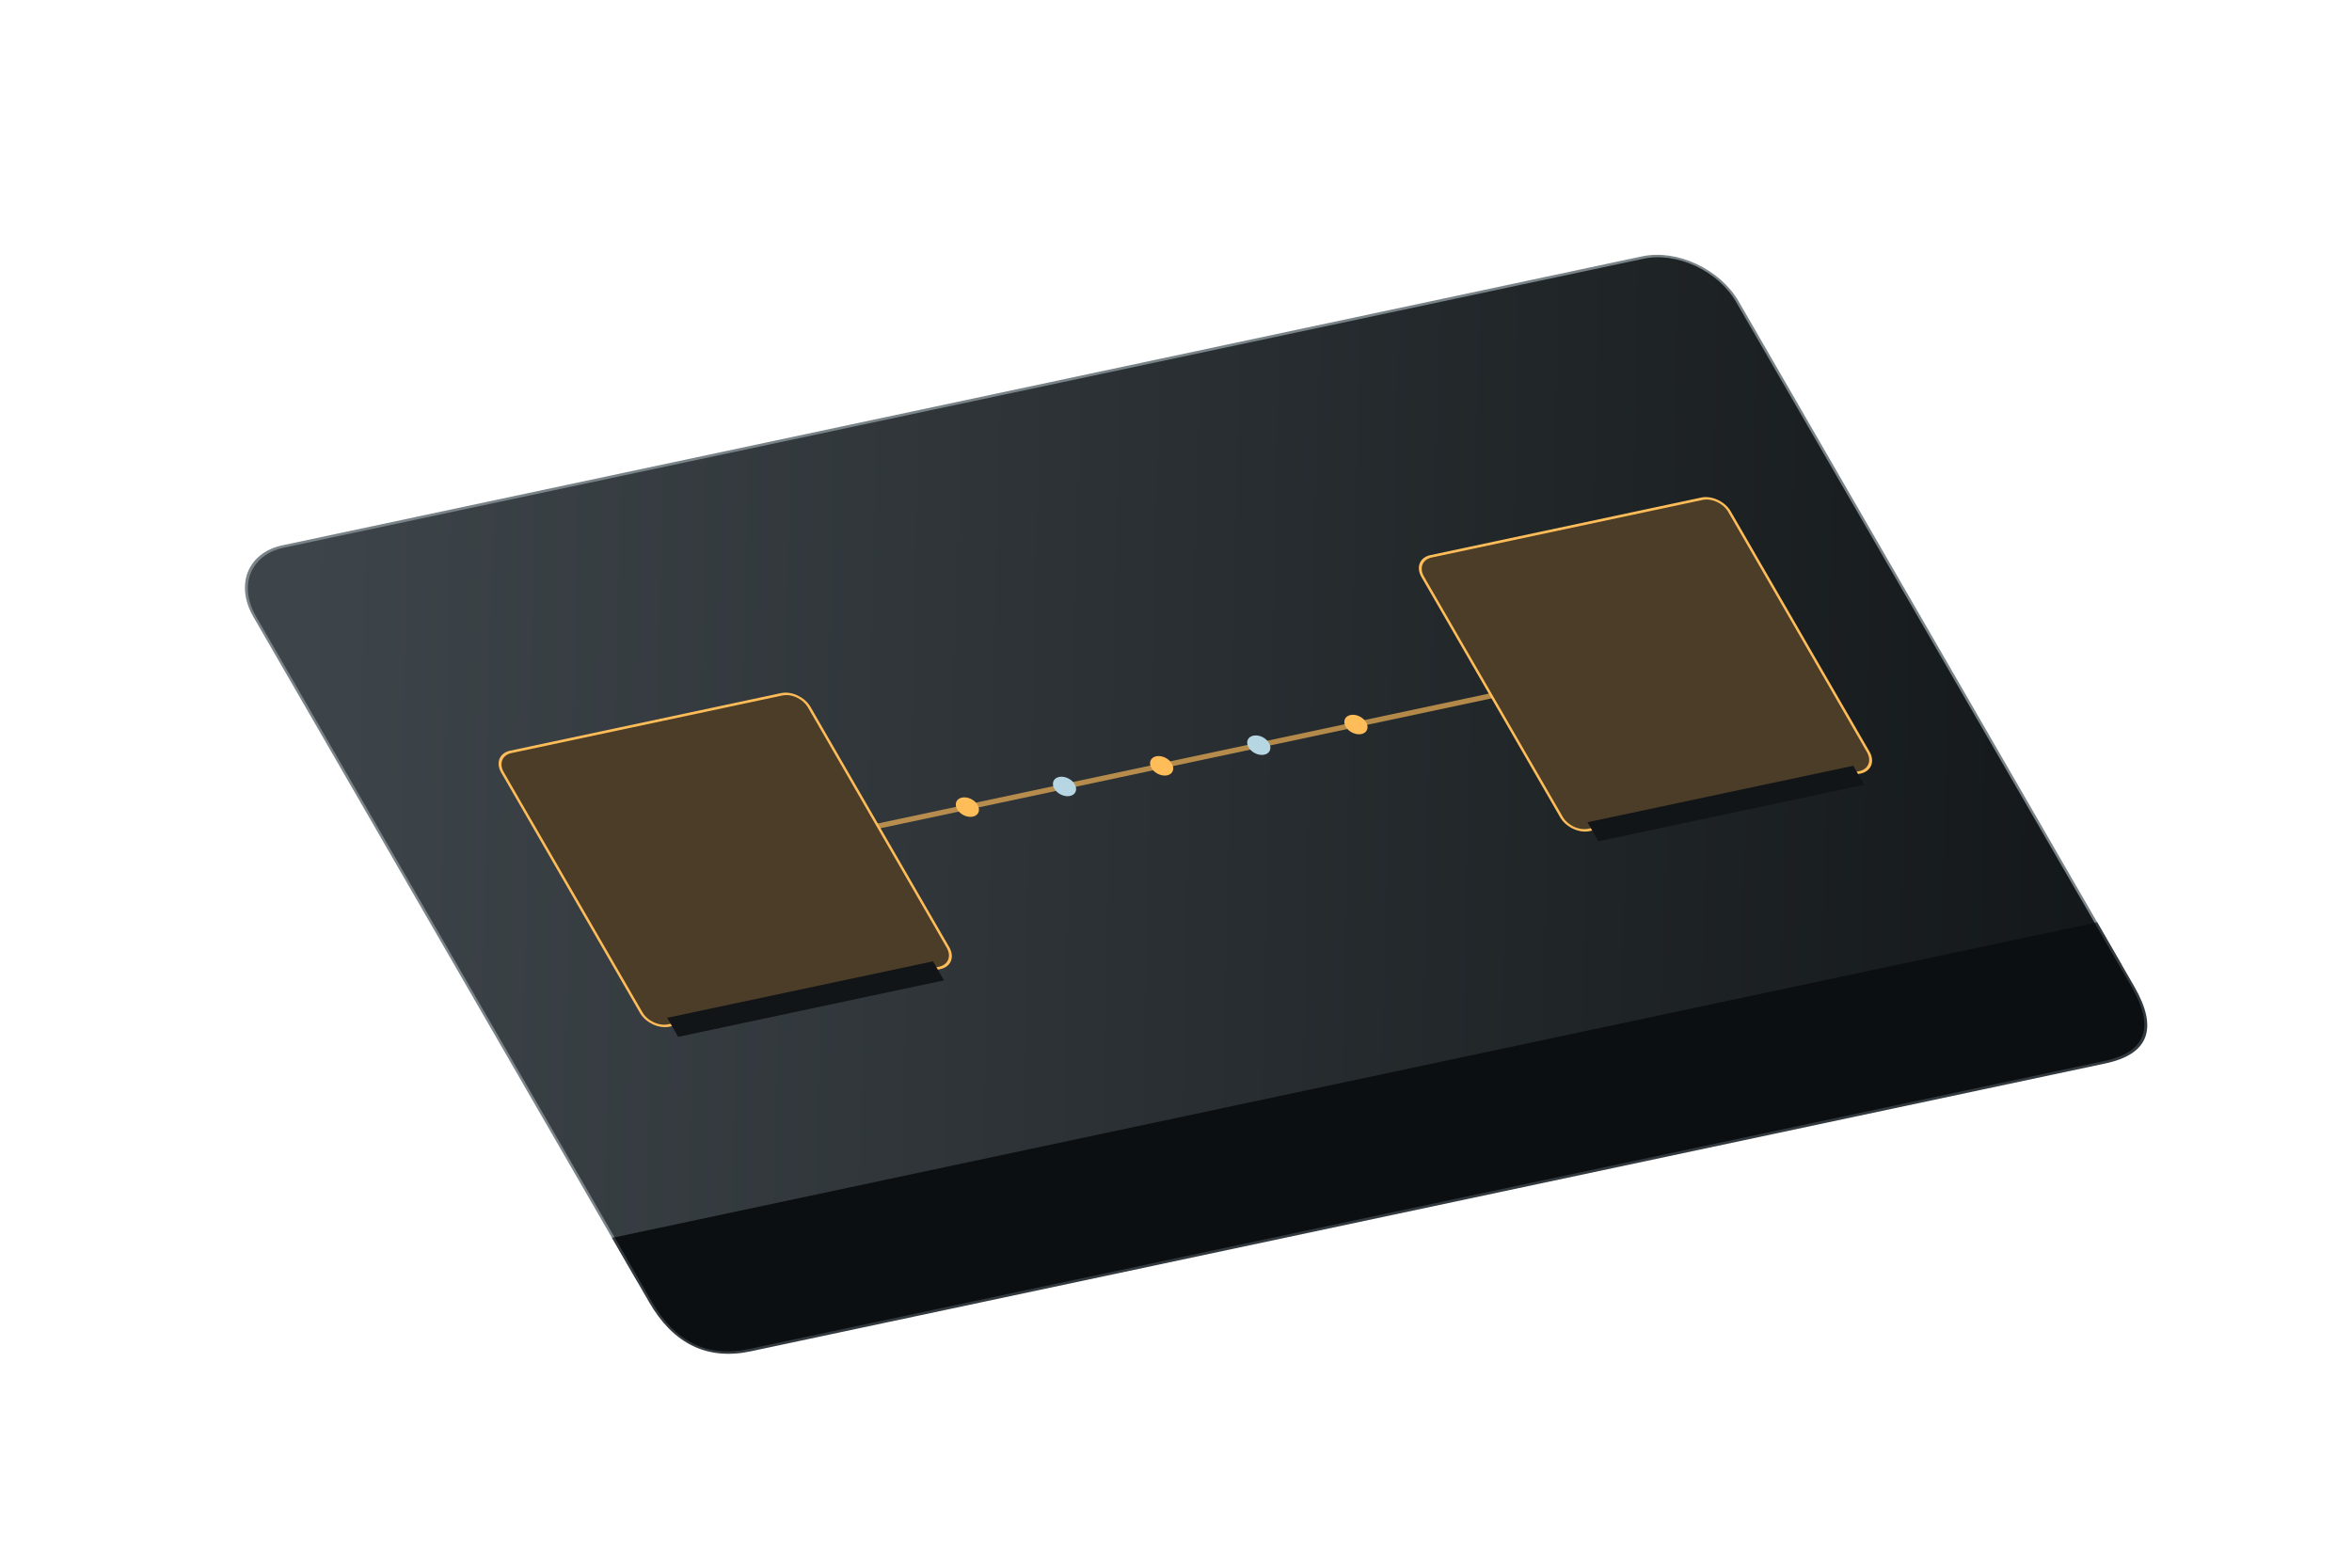
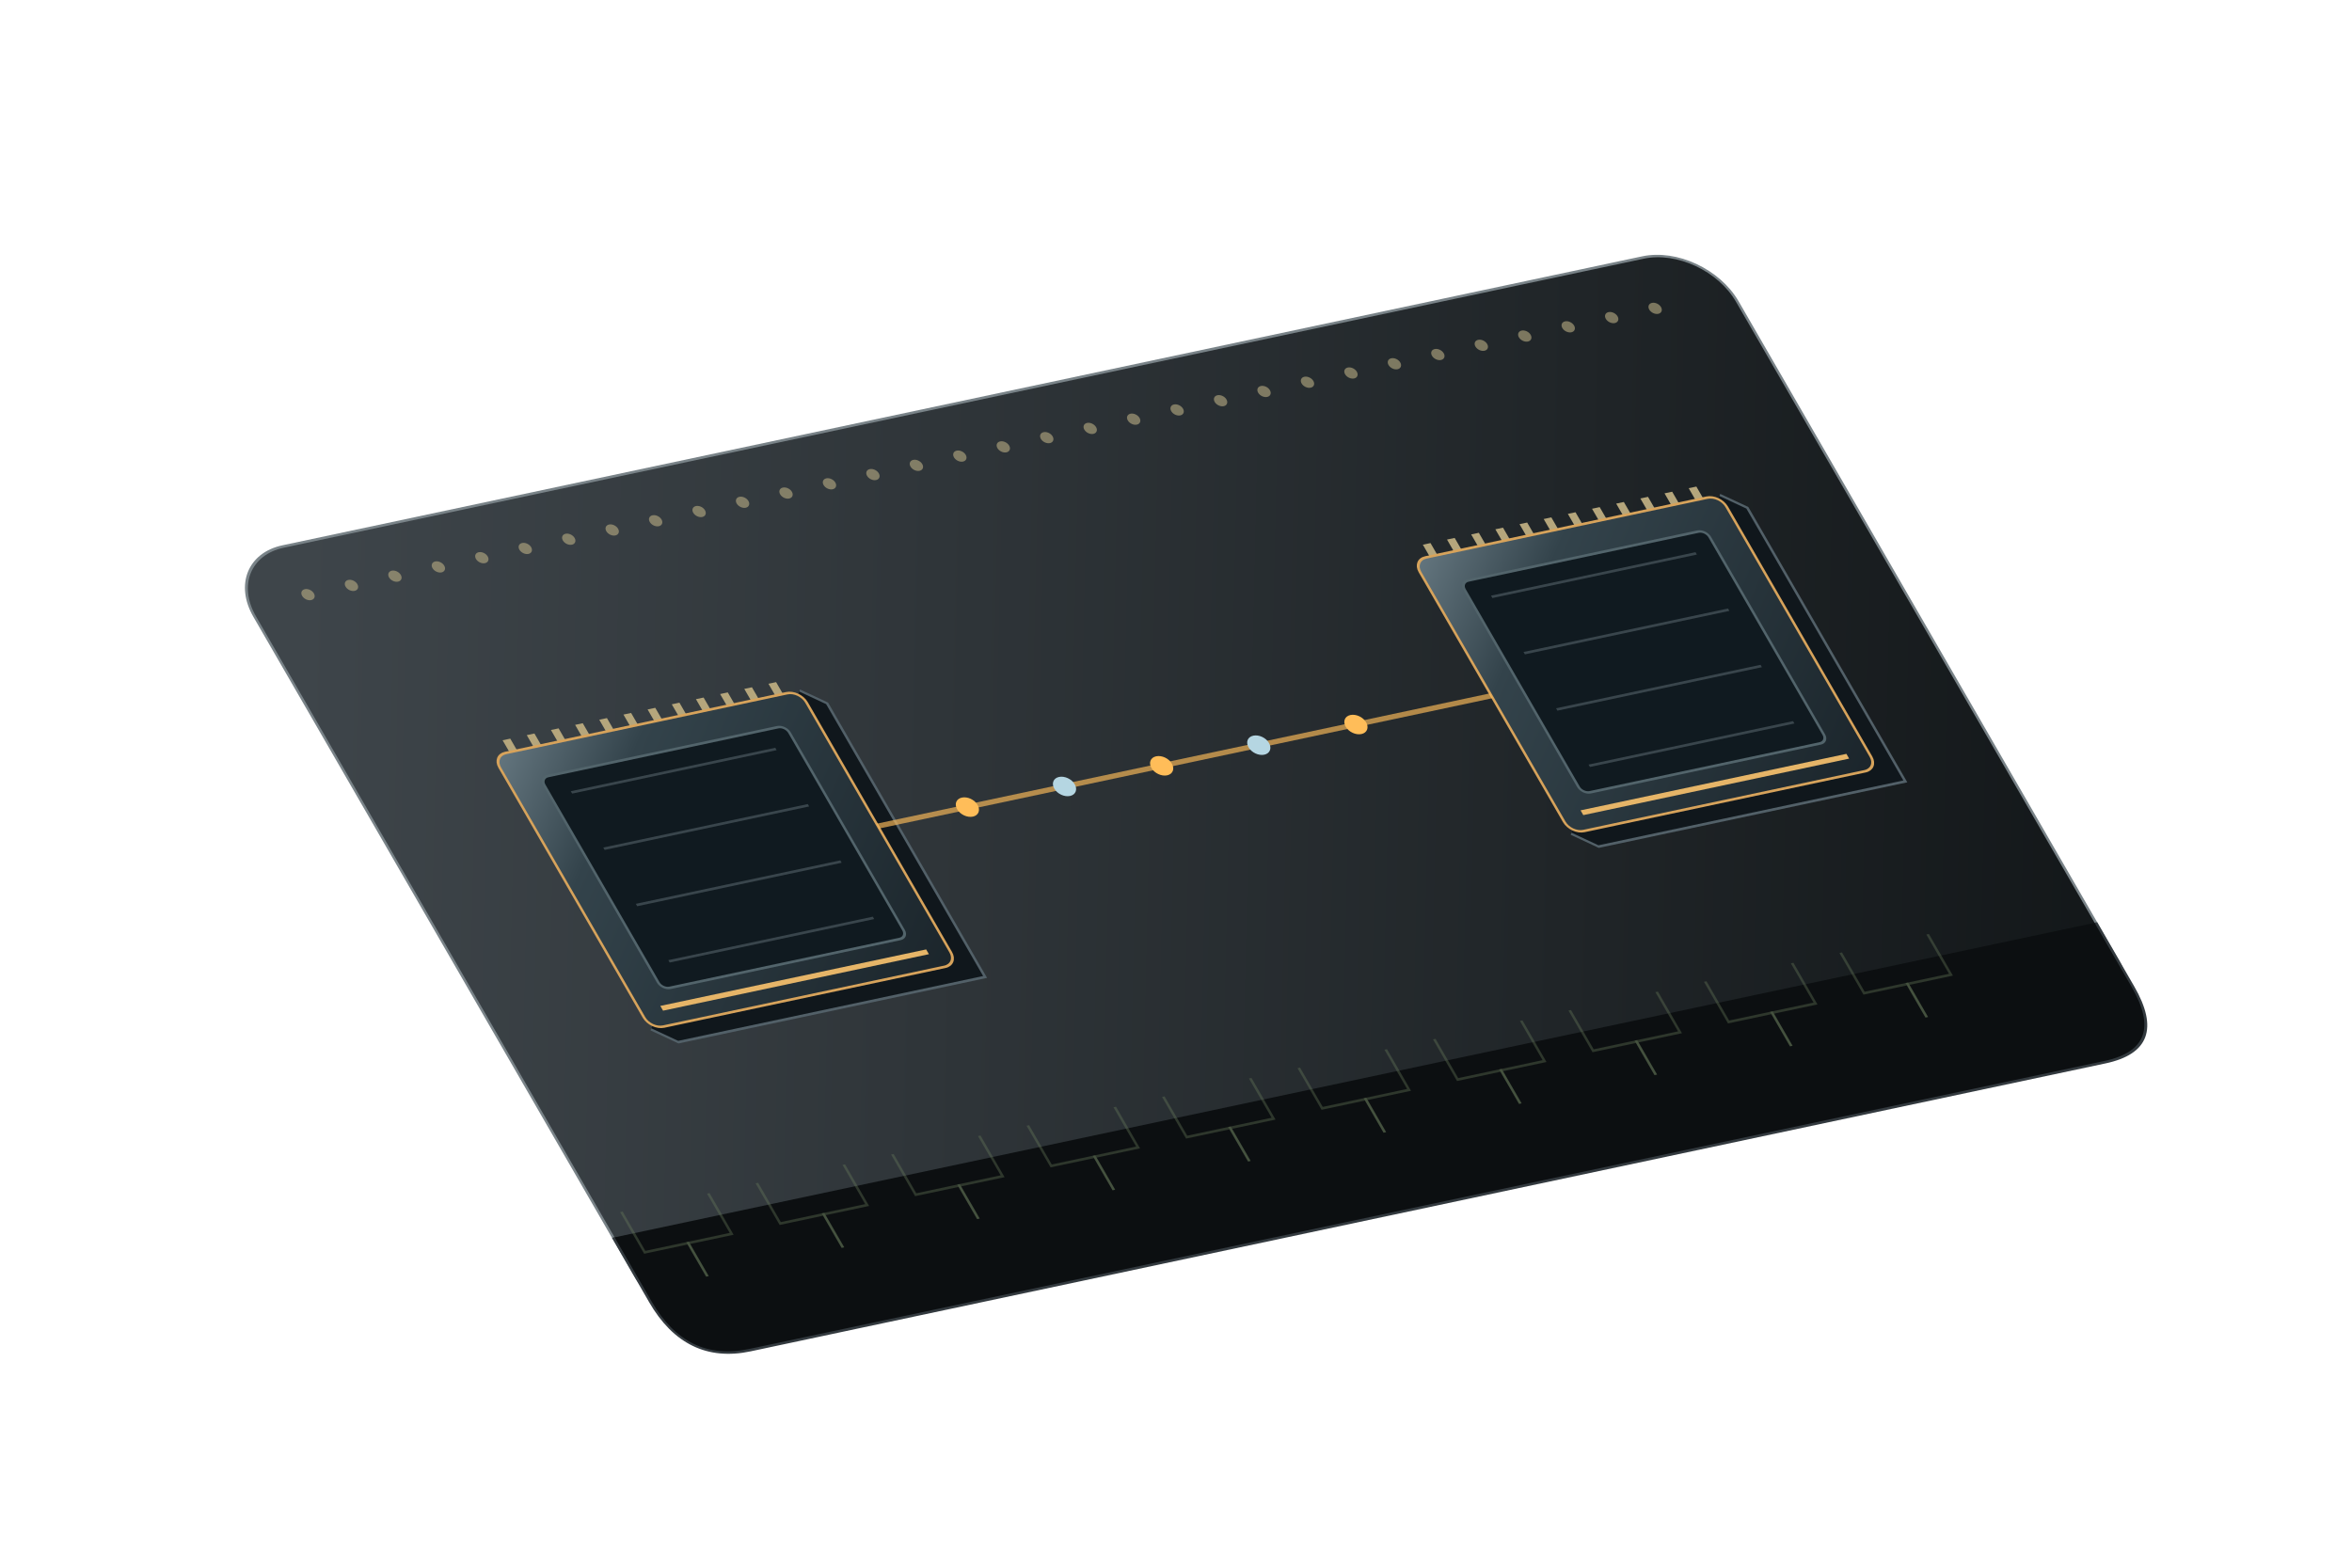
<svg xmlns="http://www.w3.org/2000/svg" viewBox="0 0 900 600" fill="none">
  <defs>
    <linearGradient id="board" x1="180" y1="160" x2="750" y2="480" gradientUnits="userSpaceOnUse">
      <stop stop-color="#3e454a" />
      <stop offset="1" stop-color="#111517" />
+     </linearGradient>
+     <linearGradient id="component" x1="0" y1="0" x2="1" y2="1">
+       <stop stop-color="#657780" />
+       <stop offset=".25" stop-color="#33434b" />
+       <stop offset="1" stop-color="#1b252b" />
    </linearGradient>
    <linearGradient id="signal">
      <stop stop-color="#ffbd59" />
      <stop offset="1" stop-color="#b5d6e2" />
    </linearGradient>
  </defs>
  <g transform="translate(450 295) rotate(-12) skewX(18) translate(-450 -295)">
    <rect x="160" y="140" width="580" height="325" rx="24" fill="url(#board)" stroke="#798388" />
    <path d="M160 425V452Q160 478 185 478H715Q740 478 740 452V425" fill="#0c0f11" stroke="#333a3f" />
-     <rect x="215" y="235" width="120" height="115" rx="7" fill="#4b3d28" stroke="#ffbd59" />
-     <path d="M223 351h104" stroke="#111518" stroke-width="8" />
-     <rect x="575" y="235" width="120" height="115" rx="7" fill="#4b3d28" stroke="#ffbd59" />
-     <path d="M583 351h104" stroke="#111518" stroke-width="8" />
+     <circle cx="183" cy="160" r="2.3" fill="#b9ad84" opacity=".6" />
+     <circle cx="200" cy="160" r="2.3" fill="#b9ad84" opacity=".6" />
+     <circle cx="217" cy="160" r="2.3" fill="#b9ad84" opacity=".6" />
+     <circle cx="234" cy="160" r="2.3" fill="#b9ad84" opacity=".6" />
+     <circle cx="251" cy="160" r="2.3" fill="#b9ad84" opacity=".6" />
+     <circle cx="268" cy="160" r="2.3" fill="#b9ad84" opacity=".6" />
+     <circle cx="285" cy="160" r="2.3" fill="#b9ad84" opacity=".6" />
+     <circle cx="302" cy="160" r="2.3" fill="#b9ad84" opacity=".6" />
+     <circle cx="319" cy="160" r="2.3" fill="#b9ad84" opacity=".6" />
+     <circle cx="336" cy="160" r="2.3" fill="#b9ad84" opacity=".6" />
+     <circle cx="353" cy="160" r="2.3" fill="#b9ad84" opacity=".6" />
+     <circle cx="370" cy="160" r="2.3" fill="#b9ad84" opacity=".6" />
+     <circle cx="387" cy="160" r="2.3" fill="#b9ad84" opacity=".6" />
+     <circle cx="404" cy="160" r="2.3" fill="#b9ad84" opacity=".6" />
+     <circle cx="421" cy="160" r="2.3" fill="#b9ad84" opacity=".6" />
+     <circle cx="438" cy="160" r="2.3" fill="#b9ad84" opacity=".6" />
+     <circle cx="455" cy="160" r="2.3" fill="#b9ad84" opacity=".6" />
+     <circle cx="472" cy="160" r="2.3" fill="#b9ad84" opacity=".6" />
+     <circle cx="489" cy="160" r="2.3" fill="#b9ad84" opacity=".6" />
+     <circle cx="506" cy="160" r="2.3" fill="#b9ad84" opacity=".6" />
+     <circle cx="523" cy="160" r="2.3" fill="#b9ad84" opacity=".6" />
+     <circle cx="540" cy="160" r="2.3" fill="#b9ad84" opacity=".6" />
+     <circle cx="557" cy="160" r="2.3" fill="#b9ad84" opacity=".6" />
+     <circle cx="574" cy="160" r="2.3" fill="#b9ad84" opacity=".6" />
+     <circle cx="591" cy="160" r="2.3" fill="#b9ad84" opacity=".6" />
+     <circle cx="608" cy="160" r="2.3" fill="#b9ad84" opacity=".6" />
+     <circle cx="625" cy="160" r="2.3" fill="#b9ad84" opacity=".6" />
+     <circle cx="642" cy="160" r="2.3" fill="#b9ad84" opacity=".6" />
+     <circle cx="659" cy="160" r="2.3" fill="#b9ad84" opacity=".6" />
+     <circle cx="676" cy="160" r="2.3" fill="#b9ad84" opacity=".6" />
+     <circle cx="693" cy="160" r="2.3" fill="#b9ad84" opacity=".6" />
+     <circle cx="710" cy="160" r="2.3" fill="#b9ad84" opacity=".6" />
+     <path d="M185 447v-14h-17v-17" stroke="#6c805e" opacity=".35" />
+     <path d="M238 447v-14h-17v-17" stroke="#6c805e" opacity=".35" />
+     <path d="M291 447v-14h-17v-17" stroke="#6c805e" opacity=".35" />
+     <path d="M344 447v-14h-17v-17" stroke="#6c805e" opacity=".35" />
+     <path d="M397 447v-14h-17v-17" stroke="#6c805e" opacity=".35" />
+     <path d="M450 447v-14h-17v-17" stroke="#6c805e" opacity=".35" />
+     <path d="M503 447v-14h-17v-17" stroke="#6c805e" opacity=".35" />
+     <path d="M556 447v-14h-17v-17" stroke="#6c805e" opacity=".35" />
+     <path d="M609 447v-14h-17v-17" stroke="#6c805e" opacity=".35" />
+     <path d="M662 447v-14h-17v-17" stroke="#6c805e" opacity=".35" />
+     <path d="M185 447v-14h17v-17" stroke="#6c805e" opacity=".35" />
+     <path d="M238 447v-14h17v-17" stroke="#6c805e" opacity=".35" />
+     <path d="M291 447v-14h17v-17" stroke="#6c805e" opacity=".35" />
+     <path d="M344 447v-14h17v-17" stroke="#6c805e" opacity=".35" />
+     <path d="M397 447v-14h17v-17" stroke="#6c805e" opacity=".35" />
+     <path d="M450 447v-14h17v-17" stroke="#6c805e" opacity=".35" />
+     <path d="M503 447v-14h17v-17" stroke="#6c805e" opacity=".35" />
+     <path d="M556 447v-14h17v-17" stroke="#6c805e" opacity=".35" />
+     <path d="M609 447v-14h17v-17" stroke="#6c805e" opacity=".35" />
+     <path d="M662 447v-14h17v-17" stroke="#6c805e" opacity=".35" />
+     <path d="M223 230v5M223 350v7" stroke="#b5a67c" stroke-width="3" />
+     <path d="M232.455 230v5M232.455 350v7" stroke="#b5a67c" stroke-width="3" />
+     <path d="M241.909 230v5M241.909 350v7" stroke="#b5a67c" stroke-width="3" />
+     <path d="M251.364 230v5M251.364 350v7" stroke="#b5a67c" stroke-width="3" />
+     <path d="M260.818 230v5M260.818 350v7" stroke="#b5a67c" stroke-width="3" />
+     <path d="M270.273 230v5M270.273 350v7" stroke="#b5a67c" stroke-width="3" />
+     <path d="M279.727 230v5M279.727 350v7" stroke="#b5a67c" stroke-width="3" />
+     <path d="M289.182 230v5M289.182 350v7" stroke="#b5a67c" stroke-width="3" />
+     <path d="M298.636 230v5M298.636 350v7" stroke="#b5a67c" stroke-width="3" />
+     <path d="M308.091 230v5M308.091 350v7" stroke="#b5a67c" stroke-width="3" />
+     <path d="M317.545 230v5M317.545 350v7" stroke="#b5a67c" stroke-width="3" />
+     <path d="M327 230v5M327 350v7" stroke="#b5a67c" stroke-width="3" />
+     <path d="M215 350l7 7h120v-115l-7-7" fill="#10171c" stroke="#526068" />
+     <rect x="215" y="235" width="120" height="115" rx="5" fill="url(#component)" stroke="#d7a35b" />
+     <rect x="227" y="247" width="96" height="89" rx="3" fill="#101a20" stroke="#52646b" />
+     <path d="M235 255h80" stroke="#6b7b80" opacity=".45" />
+     <path d="M235 278.667h80" stroke="#6b7b80" opacity=".45" />
+     <path d="M235 302.333h80" stroke="#6b7b80" opacity=".45" />
+     <path d="M235 326h80" stroke="#6b7b80" opacity=".45" />
+     <path d="M223 343h104" stroke="#e6b568" stroke-width="2" />
+     <path d="M583 230v5M583 350v7" stroke="#b5a67c" stroke-width="3" />
+     <path d="M592.455 230v5M592.455 350v7" stroke="#b5a67c" stroke-width="3" />
+     <path d="M601.909 230v5M601.909 350v7" stroke="#b5a67c" stroke-width="3" />
+     <path d="M611.364 230v5M611.364 350v7" stroke="#b5a67c" stroke-width="3" />
+     <path d="M620.818 230v5M620.818 350v7" stroke="#b5a67c" stroke-width="3" />
+     <path d="M630.273 230v5M630.273 350v7" stroke="#b5a67c" stroke-width="3" />
+     <path d="M639.727 230v5M639.727 350v7" stroke="#b5a67c" stroke-width="3" />
+     <path d="M649.182 230v5M649.182 350v7" stroke="#b5a67c" stroke-width="3" />
+     <path d="M658.636 230v5M658.636 350v7" stroke="#b5a67c" stroke-width="3" />
+     <path d="M668.091 230v5M668.091 350v7" stroke="#b5a67c" stroke-width="3" />
+     <path d="M677.545 230v5M677.545 350v7" stroke="#b5a67c" stroke-width="3" />
+     <path d="M687 230v5M687 350v7" stroke="#b5a67c" stroke-width="3" />
+     <path d="M575 350l7 7h120v-115l-7-7" fill="#10171c" stroke="#526068" />
+     <rect x="575" y="235" width="120" height="115" rx="5" fill="url(#component)" stroke="#d7a35b" />
+     <rect x="587" y="247" width="96" height="89" rx="3" fill="#101a20" stroke="#52646b" />
+     <path d="M595 255h80" stroke="#6b7b80" opacity=".45" />
+     <path d="M595 278.667h80" stroke="#6b7b80" opacity=".45" />
+     <path d="M595 302.333h80" stroke="#6b7b80" opacity=".45" />
+     <path d="M595 326h80" stroke="#6b7b80" opacity=".45" />
+     <path d="M583 343h104" stroke="#e6b568" stroke-width="2" />
    <path d="M335 292H575" stroke="#ffbd59" stroke-width="2" opacity=".65" />
    <circle cx="370" cy="292" r="4" fill="#ffbd59" />
    <circle cx="408" cy="292" r="4" fill="#b5d6e2" />
    <circle cx="446" cy="292" r="4" fill="#ffbd59" />
    <circle cx="484" cy="292" r="4" fill="#b5d6e2" />
    <circle cx="522" cy="292" r="4" fill="#ffbd59" />
  </g>
</svg>
